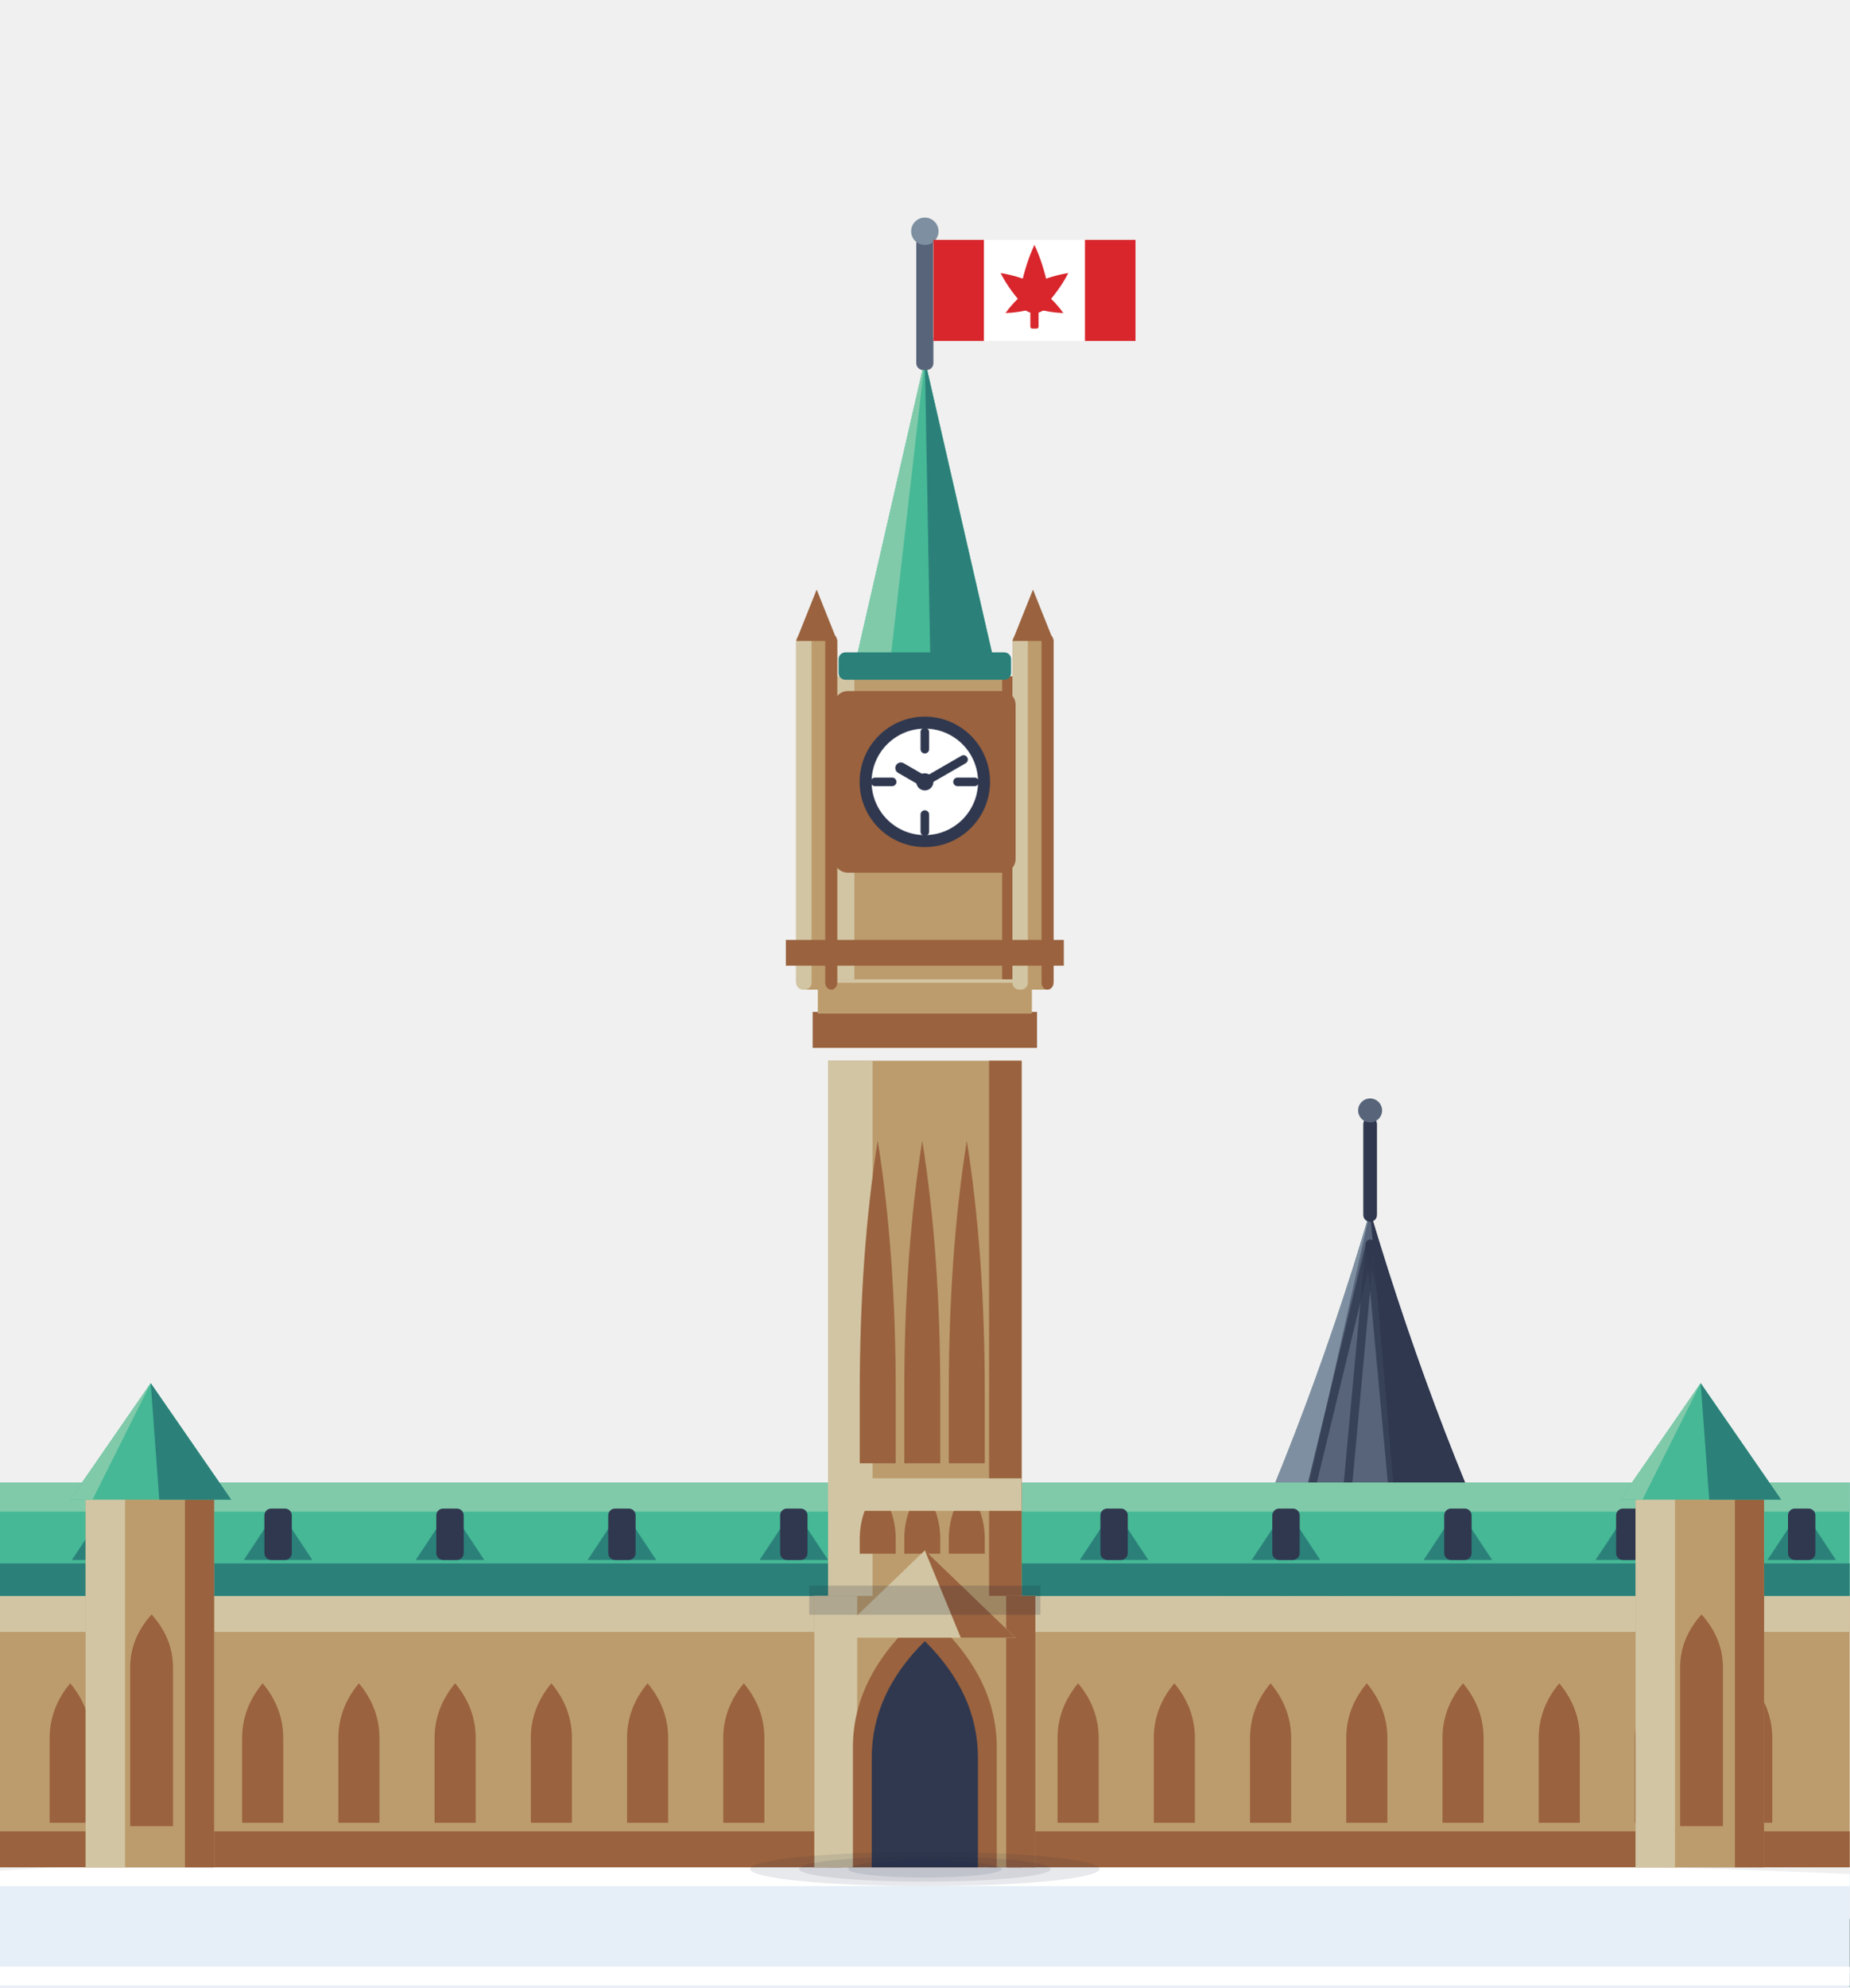
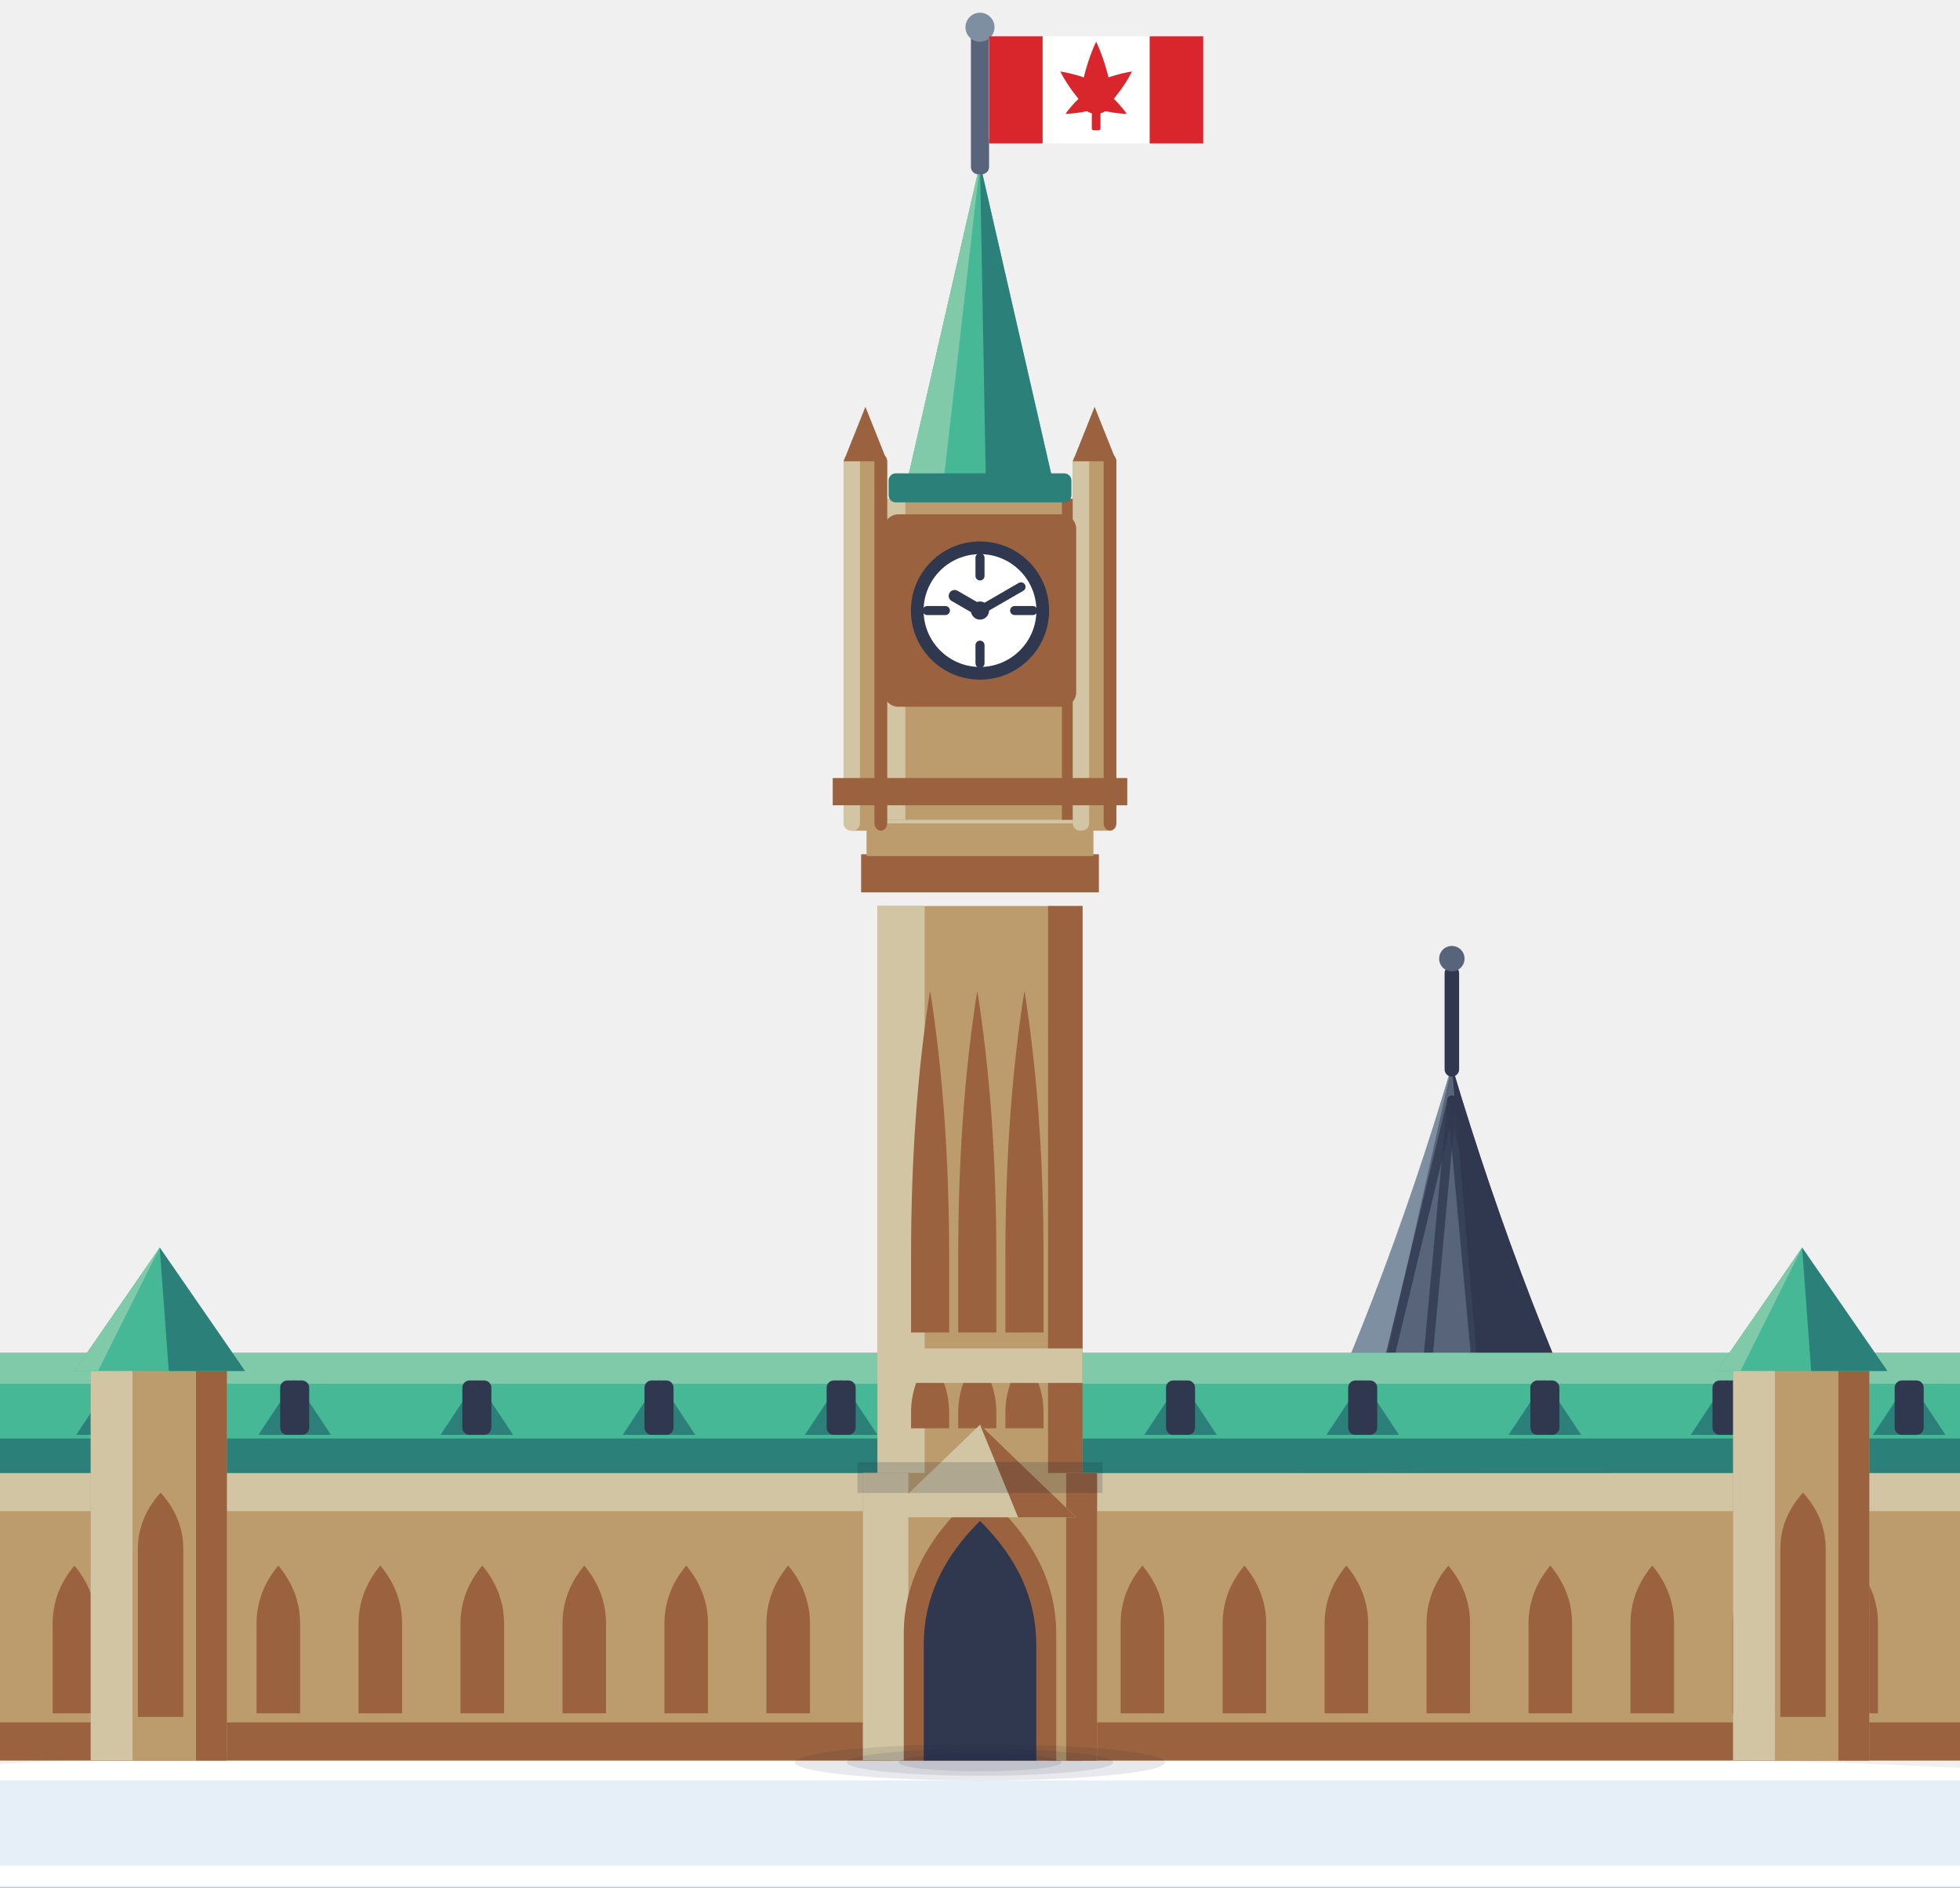
- <svg xmlns="http://www.w3.org/2000/svg" width="1080" height="1160" viewBox="0 0 1080 1160" shape-rendering="geometricPrecision">
+ <svg xmlns="http://www.w3.org/2000/svg" width="1080" height="1040" viewBox="0 120 1080 1040" shape-rendering="geometricPrecision">
  <rect x="0" y="1120" width="1080" height="40" fill="#154536" />
  <path d="M 0 1092 Q 210 1078 470 1090 Q 760 1080 1080 1094 L 1080 1152 L 0 1152 Z" fill="#e6eff7" />
  <path d="M 0 1092 Q 210 1078 470 1090 Q 760 1080 1080 1094 L 1080 1101 L 0 1101 Z" fill="#ffffff" />
  <rect x="0" y="1148" width="1080" height="12" fill="#e6eff7" />
  <rect x="0" y="1148" width="1080" height="11" fill="#ffffff" />
  <rect x="712" y="925.6" width="176" height="116" fill="#bc9c6d" />
  <rect x="712" y="925.6" width="50" height="116" fill="#d2c5a3" />
  <rect x="860" y="925.6" width="28" height="116" fill="#9a623e" />
  <path d="M 800 707.2 Q 840 841.6 895 953.6 Q 705 953.6 760 841.6 Z" fill="#57647a" />
  <path d="M 800 707.2 Q 840 841.6 895 953.6 L 821 953.6 Z" fill="#30384f" />
  <path d="M 800 707.2 Q 760 841.6 705 953.6 L 745 953.6 Z" fill="#7d8fa0" />
  <path d="M 800 726.2 L 745 953.6" fill="none" stroke="#30384f" stroke-width="5" stroke-linecap="round" stroke-linejoin="round" opacity="0.8" />
  <path d="M 800 726.2 L 779 953.6" fill="none" stroke="#30384f" stroke-width="5" stroke-linecap="round" stroke-linejoin="round" opacity="0.8" />
  <path d="M 800 726.2 L 821 953.6" fill="none" stroke="#30384f" stroke-width="5" stroke-linecap="round" stroke-linejoin="round" opacity="0.8" />
  <path d="M 800 726.2 L 855 953.6" fill="none" stroke="#30384f" stroke-width="5" stroke-linecap="round" stroke-linejoin="round" opacity="0.8" />
  <rect x="701" y="940.6" width="198" height="21" rx="6" fill="#46b896" />
  <rect x="701" y="940.6" width="198" height="7" rx="3" fill="#80caaa" />
  <rect x="796" y="652.2" width="8" height="61" rx="4" fill="#30384f" />
  <circle cx="800" cy="648.2" r="7" fill="#57647a" />
  <rect x="0" y="931.6" width="491.5" height="158.4" fill="#bc9c6d" />
  <rect x="0" y="931.6" width="491.5" height="21" fill="#d2c5a3" />
  <rect x="0" y="1069" width="491.5" height="21" fill="#9a623e" />
  <path d="M 29 1064 L 29 1014.6 Q 29 997 41 982.6 Q 53 997 53 1014.6 L 53 1064 Z" fill="#9a623e" />
  <path d="M 85.188 1064 L 85.188 1014.6 Q 85.188 997 97.188 982.6 Q 109.188 997 109.188 1014.6 L 109.188 1064 Z" fill="#9a623e" />
  <path d="M 141.375 1064 L 141.375 1014.6 Q 141.375 997 153.375 982.6 Q 165.375 997 165.375 1014.6 L 165.375 1064 Z" fill="#9a623e" />
  <path d="M 197.562 1064 L 197.562 1014.6 Q 197.562 997 209.562 982.6 Q 221.562 997 221.562 1014.6 L 221.562 1064 Z" fill="#9a623e" />
  <path d="M 253.75 1064 L 253.75 1014.6 Q 253.75 997 265.75 982.6 Q 277.75 997 277.75 1014.6 L 277.75 1064 Z" fill="#9a623e" />
  <path d="M 309.938 1064 L 309.938 1014.6 Q 309.938 997 321.938 982.6 Q 333.938 997 333.938 1014.6 L 333.938 1064 Z" fill="#9a623e" />
  <path d="M 366.125 1064 L 366.125 1014.6 Q 366.125 997 378.125 982.6 Q 390.125 997 390.125 1014.6 L 390.125 1064 Z" fill="#9a623e" />
  <path d="M 422.312 1064 L 422.312 1014.6 Q 422.312 997 434.312 982.6 Q 446.312 997 446.312 1014.6 L 446.312 1064 Z" fill="#9a623e" />
  <rect x="0" y="865.4" width="491.5" height="66.2" fill="#46b896" />
  <rect x="0" y="865.4" width="491.5" height="17" fill="#80caaa" />
  <rect x="0" y="912.6" width="491.5" height="19" fill="#2b8179" />
  <polygon points="42,910.6 62,880.4 82,910.6" fill="#2b8179" />
  <rect x="54" y="880.6" width="16" height="30" rx="4" fill="#30384f" />
  <polygon points="142.375,910.6 162.375,880.4 182.375,910.6" fill="#2b8179" />
  <rect x="154.375" y="880.6" width="16" height="30" rx="4" fill="#30384f" />
  <polygon points="242.75,910.6 262.75,880.4 282.75,910.6" fill="#2b8179" />
  <rect x="254.75" y="880.6" width="16" height="30" rx="4" fill="#30384f" />
  <polygon points="343.125,910.6 363.125,880.4 383.125,910.6" fill="#2b8179" />
  <rect x="355.125" y="880.6" width="16" height="30" rx="4" fill="#30384f" />
  <polygon points="443.5,910.6 463.5,880.4 483.5,910.6" fill="#2b8179" />
  <rect x="455.5" y="880.6" width="16" height="30" rx="4" fill="#30384f" />
  <rect x="50" y="869.4" width="75" height="220.6" fill="#bc9c6d" />
  <rect x="50" y="869.4" width="23" height="220.6" fill="#d2c5a3" />
  <rect x="108" y="869.4" width="17" height="220.6" fill="#9a623e" />
  <polygon points="88,807.4 135,875.4 41,875.4" fill="#46b896" />
  <polygon points="88,807.4 135,875.4 93,875.4" fill="#2b8179" />
  <polygon points="88,807.4 54,875.4 41,875.4" fill="#80caaa" />
  <path d="M 76 1066 L 76 973.4 Q 76 956.35 88.5 942.4 Q 101 956.35 101 973.4 L 101 1066 Z" fill="#9a623e" />
  <rect x="588.5" y="931.6" width="491.5" height="158.4" fill="#bc9c6d" />
  <rect x="588.5" y="931.6" width="491.5" height="21" fill="#d2c5a3" />
  <rect x="588.5" y="1069" width="491.5" height="21" fill="#9a623e" />
  <path d="M 617.5 1064 L 617.5 1014.6 Q 617.5 997 629.5 982.6 Q 641.5 997 641.5 1014.6 L 641.5 1064 Z" fill="#9a623e" />
  <path d="M 673.688 1064 L 673.688 1014.6 Q 673.688 997 685.688 982.6 Q 697.688 997 697.688 1014.6 L 697.688 1064 Z" fill="#9a623e" />
  <path d="M 729.875 1064 L 729.875 1014.6 Q 729.875 997 741.875 982.6 Q 753.875 997 753.875 1014.6 L 753.875 1064 Z" fill="#9a623e" />
  <path d="M 786.062 1064 L 786.062 1014.6 Q 786.062 997 798.062 982.6 Q 810.062 997 810.062 1014.6 L 810.062 1064 Z" fill="#9a623e" />
  <path d="M 842.25 1064 L 842.25 1014.6 Q 842.25 997 854.25 982.6 Q 866.25 997 866.25 1014.6 L 866.25 1064 Z" fill="#9a623e" />
  <path d="M 898.438 1064 L 898.438 1014.6 Q 898.438 997 910.438 982.6 Q 922.438 997 922.438 1014.6 L 922.438 1064 Z" fill="#9a623e" />
  <path d="M 954.625 1064 L 954.625 1014.6 Q 954.625 997 966.625 982.6 Q 978.625 997 978.625 1014.6 L 978.625 1064 Z" fill="#9a623e" />
  <path d="M 1010.81 1064 L 1010.81 1014.6 Q 1010.81 997 1022.81 982.6 Q 1034.81 997 1034.81 1014.6 L 1034.81 1064 Z" fill="#9a623e" />
  <rect x="588.5" y="865.4" width="491.5" height="66.2" fill="#46b896" />
  <rect x="588.5" y="865.4" width="491.5" height="17" fill="#80caaa" />
  <rect x="588.5" y="912.6" width="491.5" height="19" fill="#2b8179" />
  <polygon points="630.5,910.6 650.5,880.4 670.5,910.6" fill="#2b8179" />
  <rect x="642.5" y="880.6" width="16" height="30" rx="4" fill="#30384f" />
  <polygon points="730.875,910.6 750.875,880.4 770.875,910.6" fill="#2b8179" />
  <rect x="742.875" y="880.6" width="16" height="30" rx="4" fill="#30384f" />
  <polygon points="831.25,910.6 851.25,880.4 871.25,910.6" fill="#2b8179" />
  <rect x="843.25" y="880.6" width="16" height="30" rx="4" fill="#30384f" />
  <polygon points="931.625,910.6 951.625,880.4 971.625,910.6" fill="#2b8179" />
  <rect x="943.625" y="880.6" width="16" height="30" rx="4" fill="#30384f" />
  <polygon points="1032,910.6 1052,880.4 1072,910.6" fill="#2b8179" />
  <rect x="1044" y="880.6" width="16" height="30" rx="4" fill="#30384f" />
  <rect x="955" y="869.4" width="75" height="220.6" fill="#bc9c6d" />
  <rect x="955" y="869.4" width="23" height="220.6" fill="#d2c5a3" />
  <rect x="1013" y="869.4" width="17" height="220.6" fill="#9a623e" />
  <polygon points="993,807.4 1040,875.4 946,875.4" fill="#46b896" />
  <polygon points="993,807.4 1040,875.4 998,875.4" fill="#2b8179" />
  <polygon points="993,807.4 959,875.4 946,875.4" fill="#80caaa" />
  <path d="M 981 1066 L 981 973.4 Q 981 956.35 993.5 942.4 Q 1006 956.35 1006 973.4 L 1006 1066 Z" fill="#9a623e" />
  <rect x="483.5" y="619.2" width="113" height="470.8" fill="#bc9c6d" />
  <rect x="483.5" y="619.2" width="26" height="470.8" fill="#d2c5a3" />
  <rect x="577.5" y="619.2" width="19" height="470.8" fill="#9a623e" />
  <path d="M 502 854.16 L 502 812.73 Q 502 731.94 512.5 665.84 Q 523 731.94 523 812.73 L 523 854.16 Z" fill="#9a623e" />
  <path d="M 528 854.16 L 528 812.73 Q 528 731.94 538.5 665.84 Q 549 731.94 549 812.73 L 549 854.16 Z" fill="#9a623e" />
  <path d="M 554 854.16 L 554 812.73 Q 554 731.94 564.5 665.84 Q 575 731.94 575 812.73 L 575 854.16 Z" fill="#9a623e" />
  <path d="M 502 906.96 L 502 898.442 Q 502 881.831 512.5 868.24 Q 523 881.831 523 898.442 L 523 906.96 Z" fill="#9a623e" />
  <path d="M 528 906.96 L 528 898.442 Q 528 881.831 538.5 868.24 Q 549 881.831 549 898.442 L 549 906.96 Z" fill="#9a623e" />
  <path d="M 554 906.96 L 554 898.442 Q 554 881.831 564.5 868.24 Q 575 881.831 575 898.442 L 575 906.96 Z" fill="#9a623e" />
  <rect x="483.5" y="862.96" width="113" height="19" fill="#d2c5a3" />
  <rect x="475.5" y="931.6" width="129" height="158.4" fill="#bc9c6d" />
  <rect x="475.5" y="931.6" width="25" height="158.4" fill="#d2c5a3" />
  <rect x="587.5" y="931.6" width="17" height="158.4" fill="#9a623e" />
  <path d="M 498 1090 L 498 1020 Q 498 976.55 540 941 Q 582 976.55 582 1020 L 582 1090 Z" fill="#9a623e" />
  <path d="M 509 1090 L 509 1026 Q 509 988.6 540 958 Q 571 988.6 571 1026 L 571 1090 Z" fill="#30384f" />
  <polygon points="540,905 593,956 487,956" fill="#d2c5a3" />
  <polygon points="540,905 593,956 561,956" fill="#9a623e" />
  <rect x="474.5" y="590.68" width="131" height="21" fill="#9a623e" />
  <rect x="477.5" y="565.68" width="125" height="26" fill="#bc9c6d" />
  <rect x="477.5" y="565.68" width="125" height="8" fill="#d2c5a3" />
  <rect x="477.85" y="394.8" width="124.3" height="176.88" fill="#bc9c6d" />
  <rect x="477.85" y="394.8" width="21" height="176.88" fill="#d2c5a3" />
  <rect x="585.15" y="394.8" width="17" height="176.88" fill="#9a623e" />
  <rect x="464.85" y="370.16" width="24" height="207.52" rx="5" fill="#bc9c6d" />
  <rect x="464.85" y="370.16" width="9" height="207.52" rx="4" fill="#d2c5a3" />
  <rect x="481.85" y="370.16" width="7" height="207.52" rx="4" fill="#9a623e" />
  <polygon points="476.85,344.16 488.85,374.16 464.85,374.16" fill="#9a623e" />
  <rect x="591.15" y="370.16" width="24" height="207.52" rx="5" fill="#bc9c6d" />
  <rect x="591.15" y="370.16" width="9" height="207.52" rx="4" fill="#d2c5a3" />
  <rect x="608.15" y="370.16" width="7" height="207.52" rx="4" fill="#9a623e" />
  <polygon points="603.15,344.16 615.15,374.16 591.15,374.16" fill="#9a623e" />
  <rect x="458.85" y="548.68" width="162.3" height="15" fill="#9a623e" />
  <rect x="487" y="403.4" width="106" height="106" rx="8" fill="#9a623e" />
  <circle cx="540" cy="456.4" r="38.075" fill="#30384f" />
  <circle cx="540" cy="456.4" r="31.075" fill="#ffffff" />
  <path d="M 540 437.325 L 540 427.325" fill="none" stroke="#30384f" stroke-width="5" stroke-linecap="round" stroke-linejoin="round" />
  <path d="M 559.075 456.4 L 569.075 456.4" fill="none" stroke="#30384f" stroke-width="5" stroke-linecap="round" stroke-linejoin="round" />
  <path d="M 540 475.475 L 540 485.475" fill="none" stroke="#30384f" stroke-width="5" stroke-linecap="round" stroke-linejoin="round" />
  <path d="M 520.925 456.4 L 510.925 456.4" fill="none" stroke="#30384f" stroke-width="5" stroke-linecap="round" stroke-linejoin="round" />
  <path d="M 540 456.4 L 526.006 448.32" fill="none" stroke="#30384f" stroke-width="6.5" stroke-linecap="round" stroke-linejoin="round" />
  <path d="M 540 456.4 L 562.606 443.348" fill="none" stroke="#30384f" stroke-width="5" stroke-linecap="round" stroke-linejoin="round" />
  <circle cx="540" cy="456.4" r="5" fill="#30384f" />
  <polygon points="540,210 582.375,394.8 497.625,394.8" fill="#46b896" />
  <polygon points="540,210 582.375,394.8 543.39,394.8" fill="#2b8179" />
  <polygon points="540,210 518.812,394.8 497.625,394.8" fill="#80caaa" />
  <rect x="489.625" y="380.8" width="100.75" height="16" rx="4" fill="#2b8179" />
  <rect x="535" y="136" width="10" height="80" rx="4" fill="#57647a" />
  <circle cx="540" cy="135" r="8" fill="#7d8fa0" />
  <rect x="545" y="140" width="118" height="59" rx="3" fill="#ffffff" />
  <rect x="545" y="140" width="29.5" height="59" fill="#d8262c" />
  <rect x="633.5" y="140" width="29.5" height="59" fill="#d8262c" />
  <path d="M 611.965 167.588 Q 608.938 153.421 604 142.95 Q 599.062 153.421 596.035 167.588 Z" fill="#d8262c" />
  <path d="M 604.105 165.292 Q 593.473 160.81 584.239 159.391 Q 588.442 167.735 595.99 176.461 Z" fill="#d8262c" />
  <path d="M 612.01 176.461 Q 619.558 167.735 623.761 159.391 Q 614.527 160.81 603.895 165.292 Z" fill="#d8262c" />
  <path d="M 598.131 170.854 Q 591.315 176.764 587.122 182.722 Q 594.406 182.578 603.117 180.231 Z" fill="#d8262c" />
  <path d="M 604.883 180.231 Q 613.594 182.578 620.878 182.722 Q 616.685 176.764 609.869 170.854 Z" fill="#d8262c" />
  <circle cx="604" cy="173.748" r="9.027" fill="#d8262c" />
  <rect x="601.611" y="173.748" width="4.779" height="18.054" rx="1.062" fill="#d8262c" />
  <ellipse cx="540" cy="1091" rx="102" ry="10" fill="#16203a" opacity="0.1" />
  <ellipse cx="540" cy="1091" rx="73.44" ry="7.4" fill="#16203a" opacity="0.1" />
  <ellipse cx="540" cy="1091" rx="44.88" ry="5" fill="#16203a" opacity="0.1" />
  <rect x="472.5" y="925.6" width="135" height="17" fill="#16203a" opacity="0.18" />
</svg>
